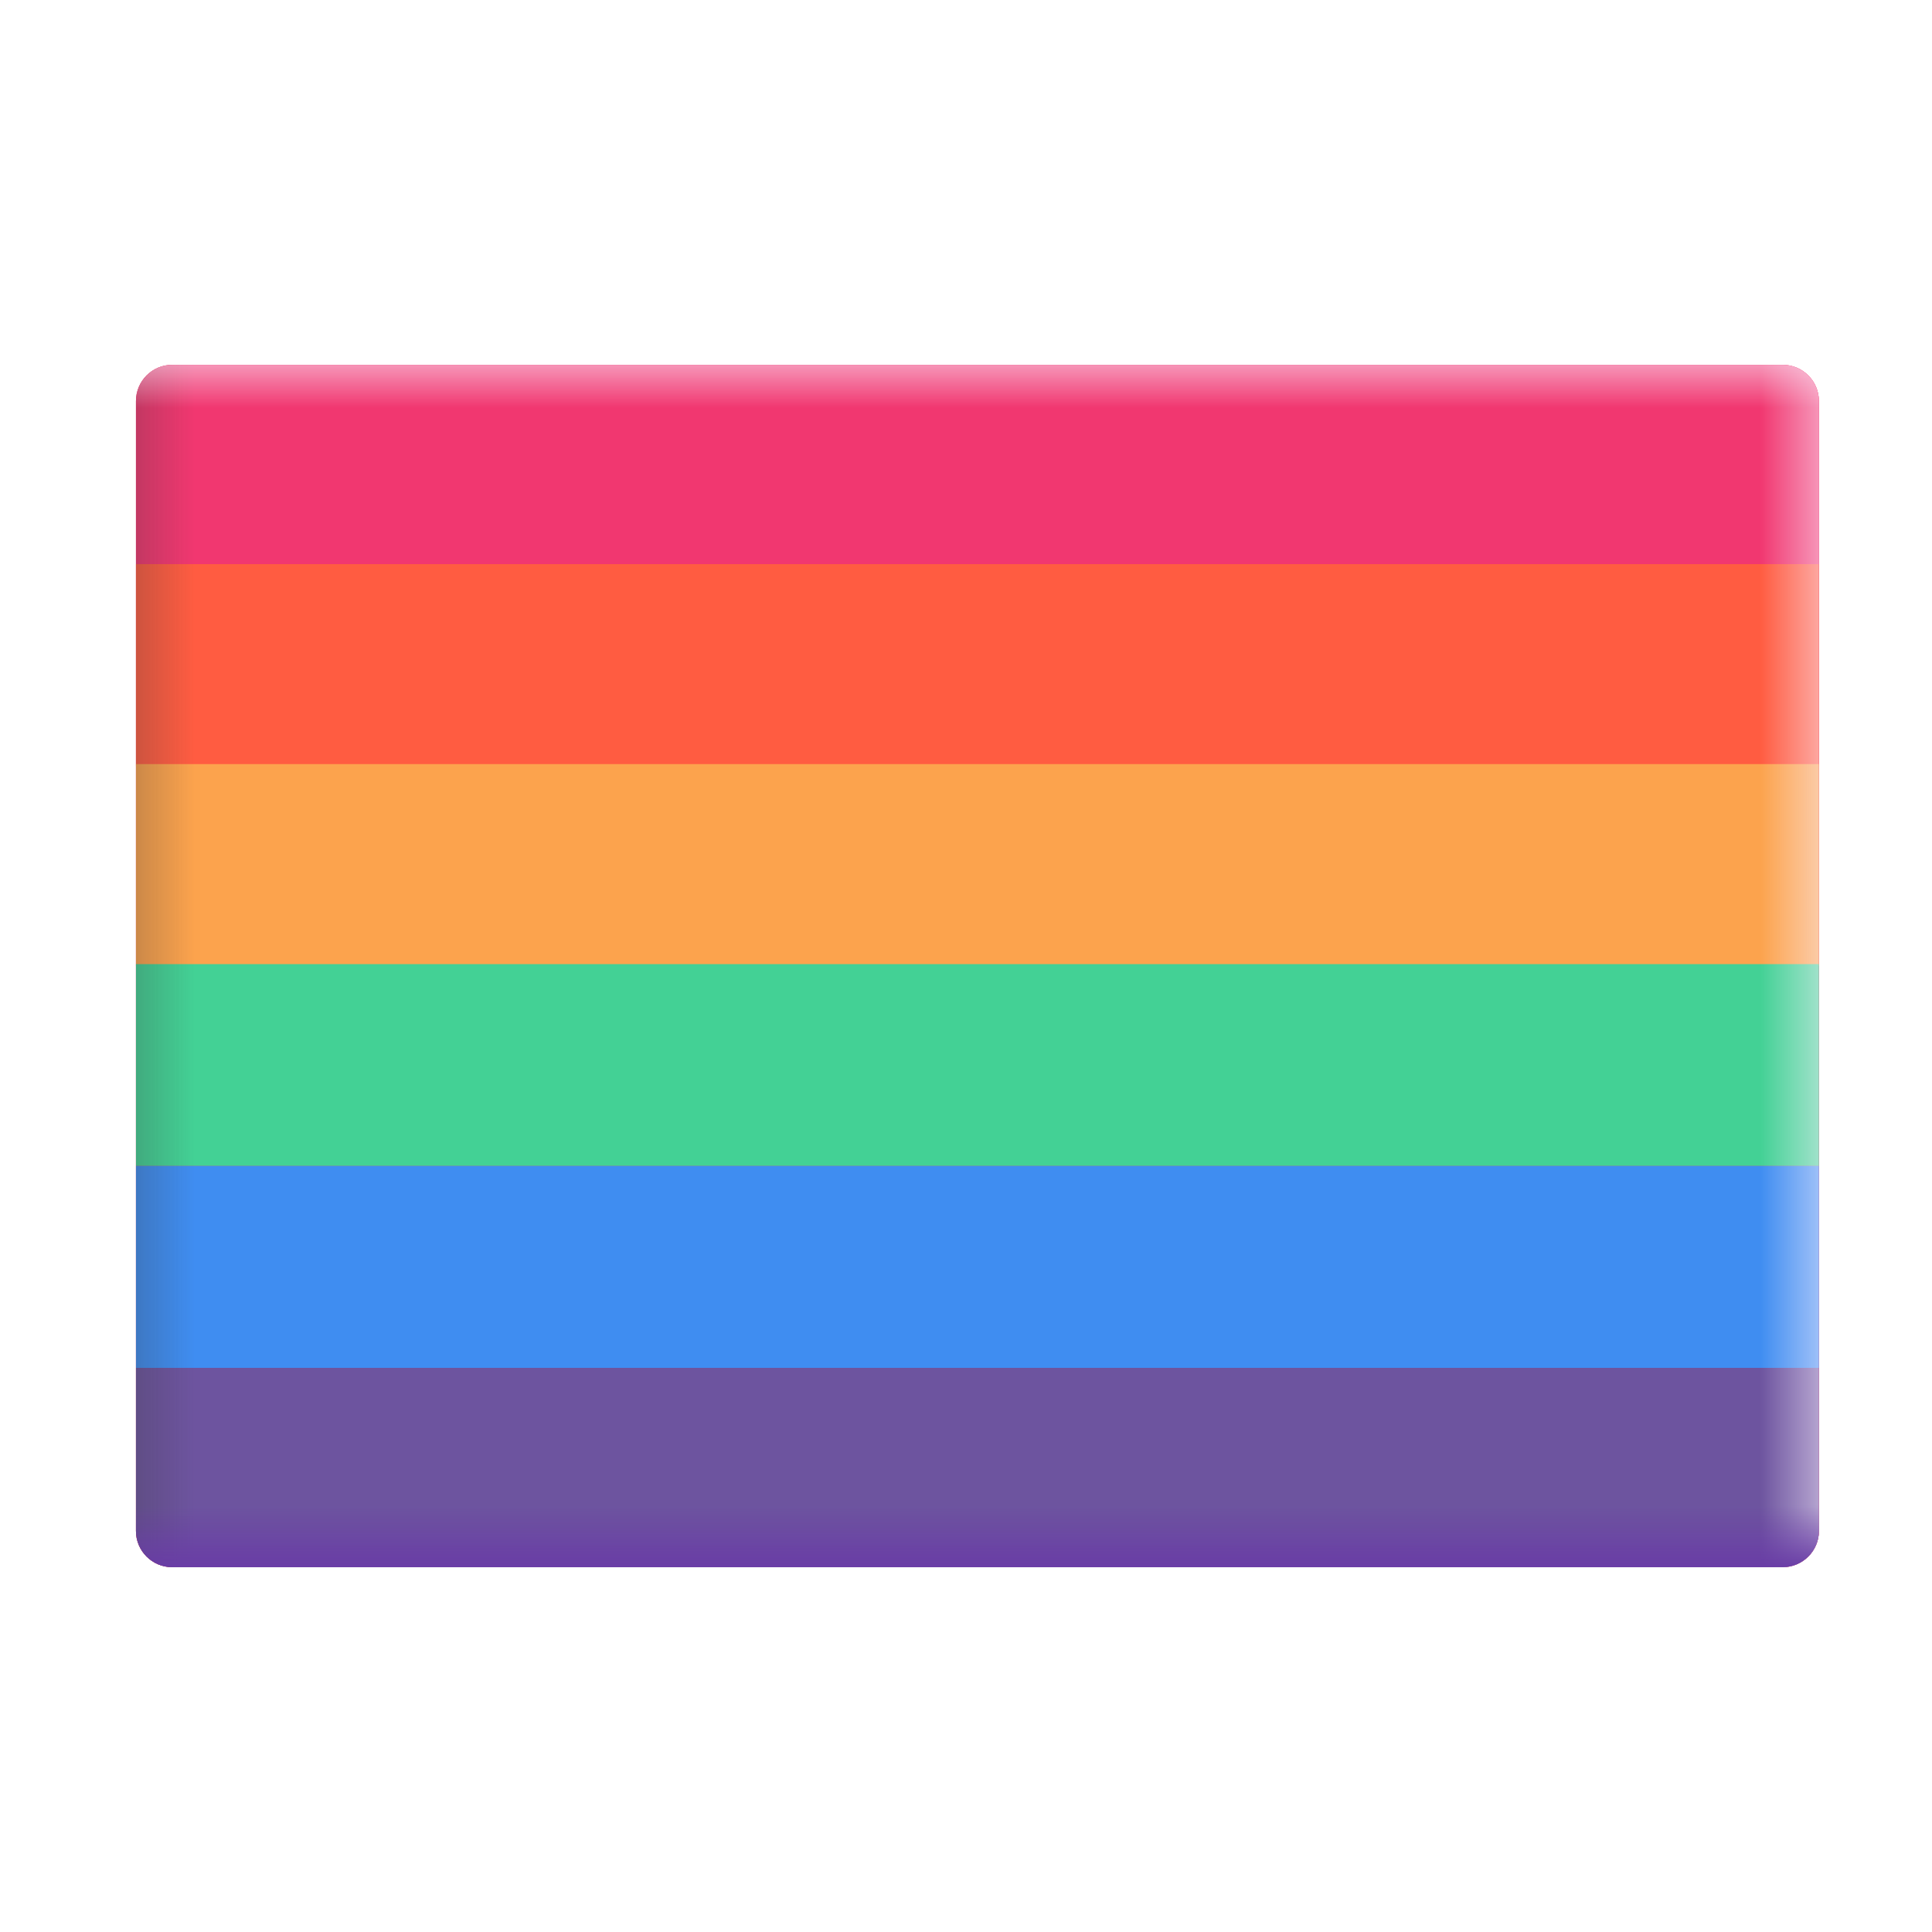
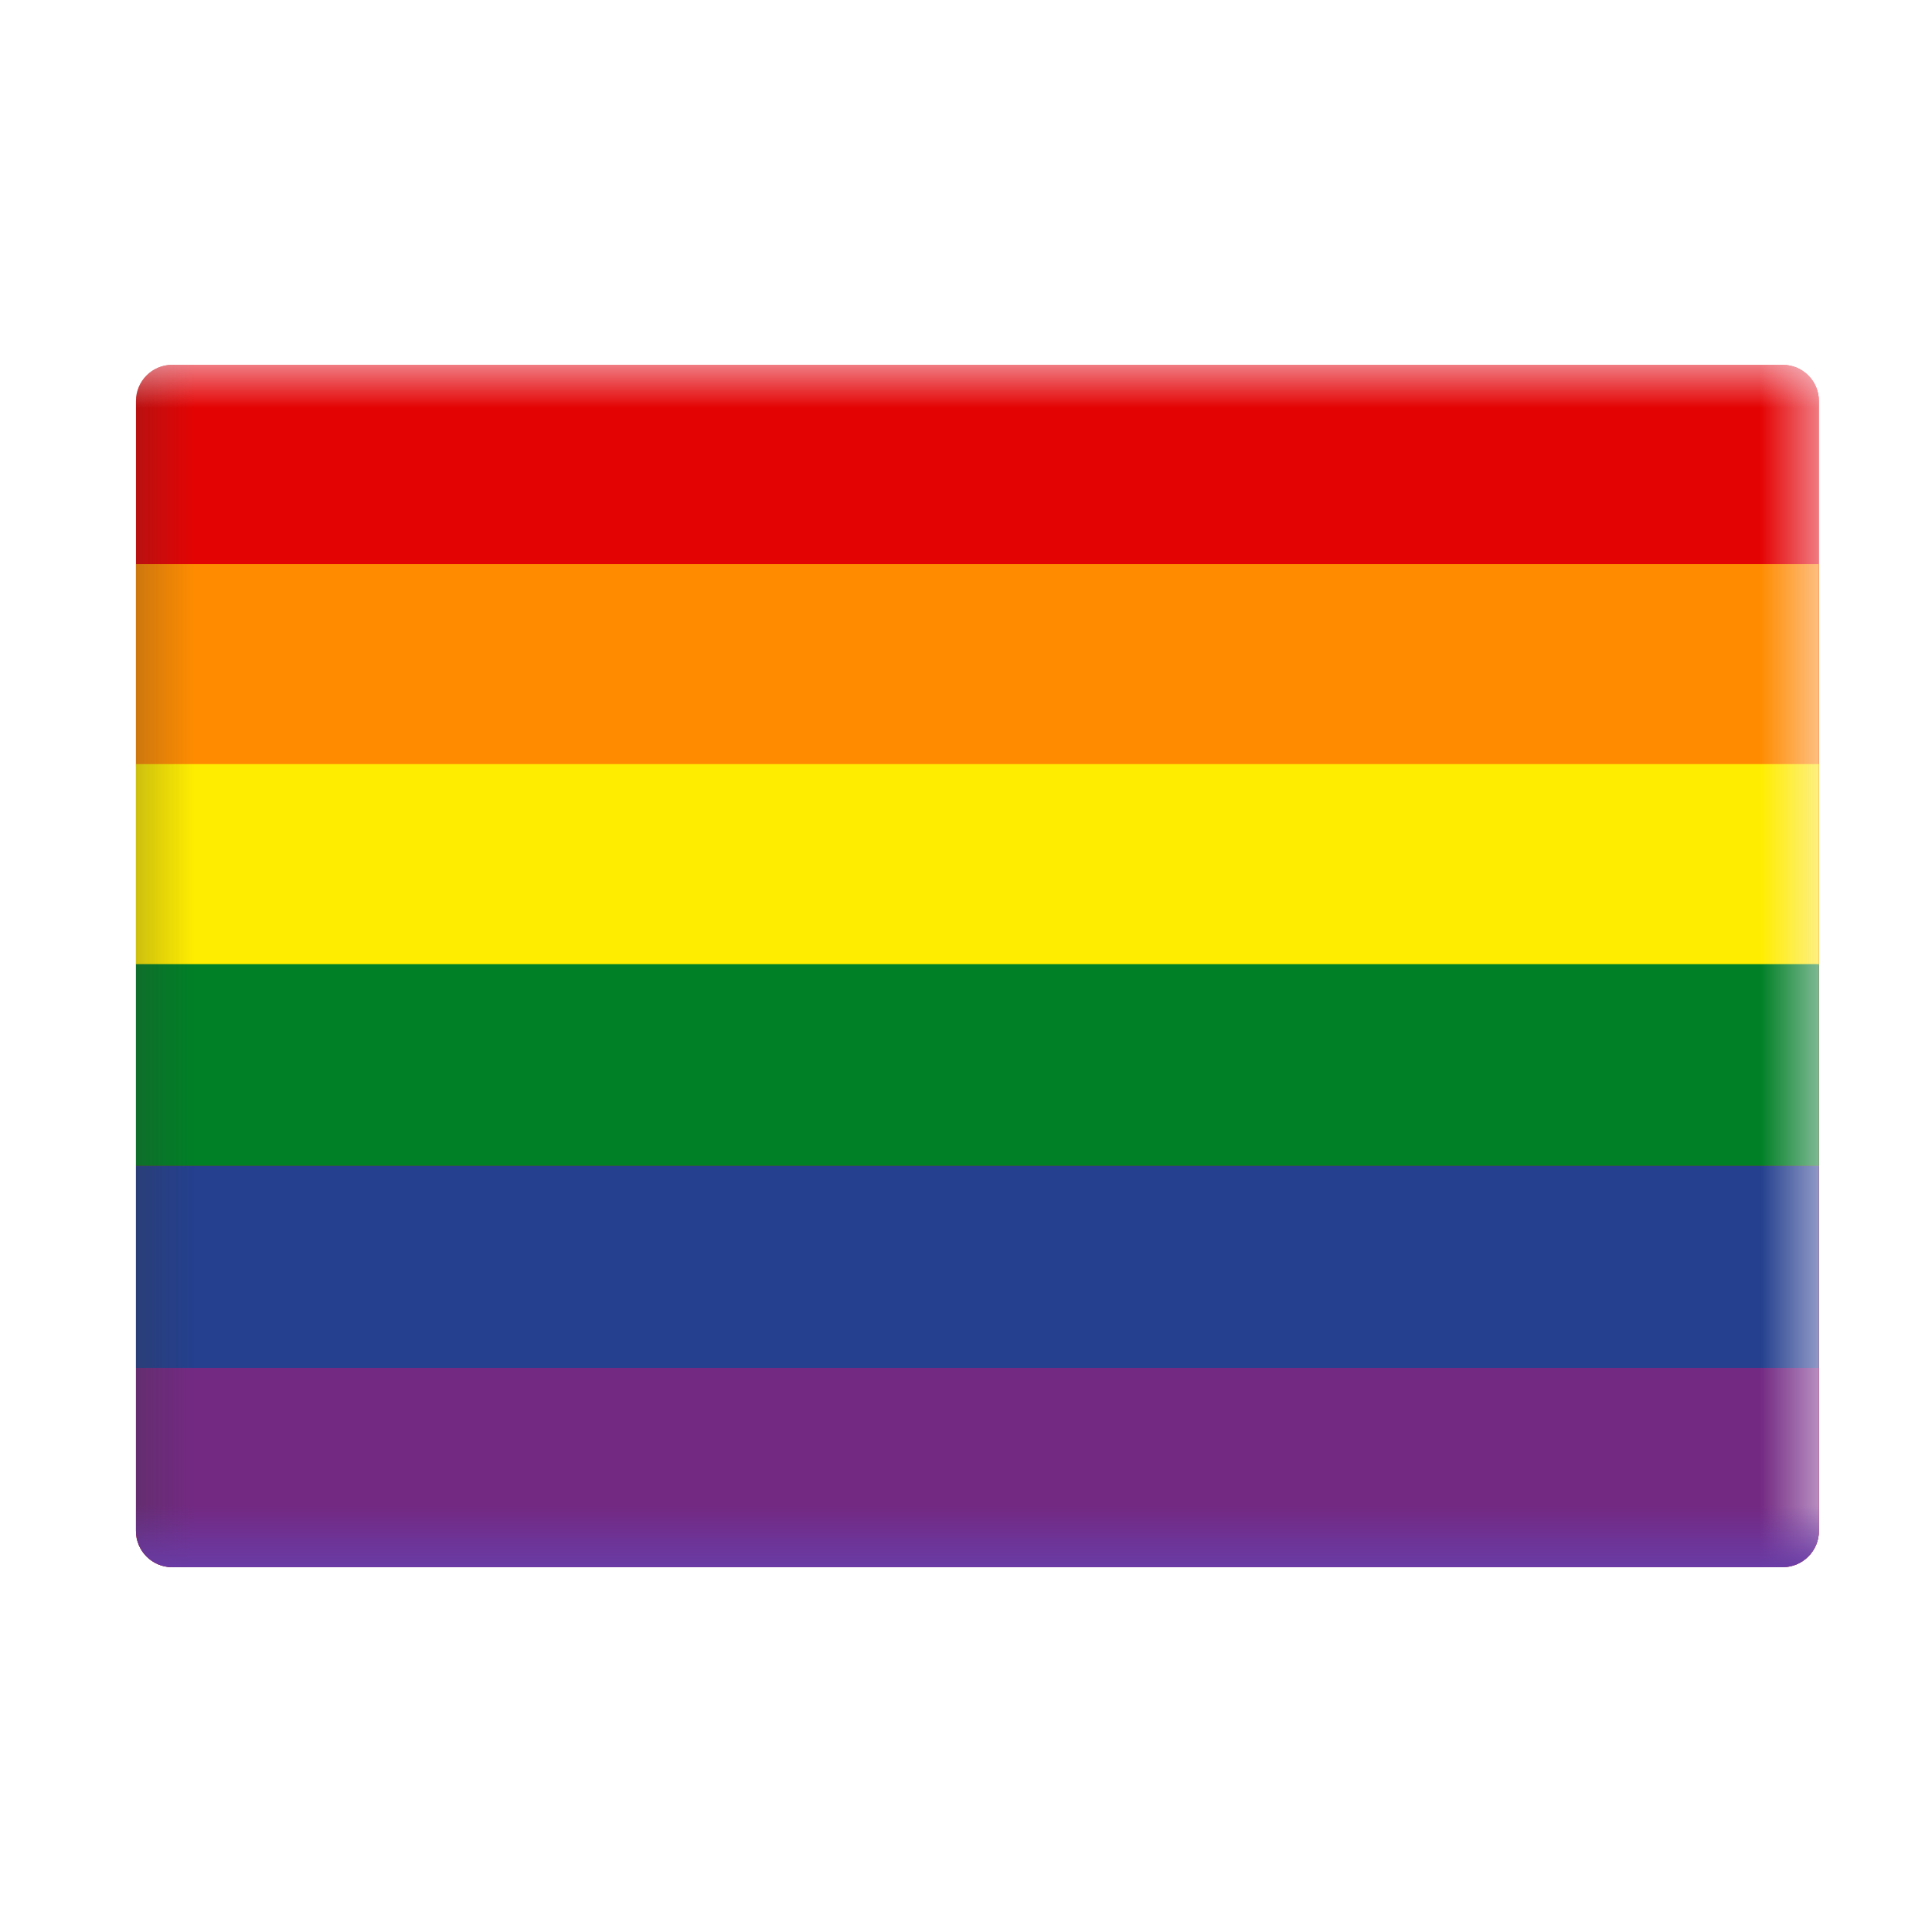
<svg xmlns="http://www.w3.org/2000/svg" width="32" height="32" viewBox="0 0 32 32" fill="none">
-   <rect x="2.252" y="6.043" width="27.875" height="19.914" rx="0.6" fill="#F13770" />
-   <rect x="2.252" y="6.043" width="27.875" height="19.914" rx="0.6" fill="#F13770" />
-   <path d="M2.252 12.688V9.344H30.127V12.688H2.252Z" fill="#FF5C41" />
-   <path d="M2.252 16V12.656H30.127V16H2.252Z" fill="#FCA34D" />
-   <path d="M2.252 19.312V15.969H30.127V19.312H2.252Z" fill="#43D195" />
-   <path d="M2.252 22.656V19.312H30.127V22.656H2.252Z" fill="#3F8DF1" />
-   <path d="M2.252 22.656V25.357C2.252 25.688 2.521 25.957 2.852 25.957H29.527C29.859 25.957 30.127 25.688 30.127 25.357V22.656H2.252Z" fill="#6D549F" />
+   <rect x="2.252" y="6.043" width="27.875" height="19.914" rx="0.6" fill="#E40303" />
+   <path d="M2.252 12.688V9.344H30.127V12.688H2.252Z" fill="#FF8C00" />
+   <path d="M2.252 16V12.656H30.127V16H2.252Z" fill="#FFED00" />
+   <path d="M2.252 19.312V15.969H30.127V19.312H2.252Z" fill="#008026" />
+   <path d="M2.252 22.656V19.312H30.127V22.656H2.252Z" fill="#24408E" />
+   <path d="M2.252 22.656V25.357C2.252 25.688 2.521 25.957 2.852 25.957H29.527C29.859 25.957 30.127 25.688 30.127 25.357V22.656H2.252Z" fill="#732982" />
  <rect x="2.252" y="6.043" width="27.875" height="19.914" rx="0.6" fill="url(#paint0_linear_4_7858)" fill-opacity="0.25" />
  <rect x="2.252" y="6.043" width="27.875" height="19.914" rx="0.6" fill="url(#paint1_linear_4_7858)" fill-opacity="0.5" />
  <rect x="2.252" y="6.043" width="27.875" height="19.914" rx="0.6" fill="url(#paint2_linear_4_7858)" fill-opacity="0.5" />
  <rect x="2.252" y="6.043" width="27.875" height="19.914" rx="0.6" fill="url(#paint3_linear_4_7858)" />
  <defs>
    <linearGradient id="paint0_linear_4_7858" x1="2.252" y1="17.812" x2="3.221" y2="17.812" gradientUnits="userSpaceOnUse">
      <stop stop-color="#3A3A3A" />
      <stop offset="1" stop-color="#3A3A3A" stop-opacity="0" />
    </linearGradient>
    <linearGradient id="paint1_linear_4_7858" x1="30.127" y1="19.332" x2="29.159" y2="19.332" gradientUnits="userSpaceOnUse">
      <stop stop-color="#FBF2FF" />
      <stop offset="1" stop-color="#FBF2FF" stop-opacity="0" />
    </linearGradient>
    <linearGradient id="paint2_linear_4_7858" x1="25.065" y1="6.043" x2="25.065" y2="6.754" gradientUnits="userSpaceOnUse">
      <stop stop-color="#FBF2FF" />
      <stop offset="1" stop-color="#FBF2FF" stop-opacity="0" />
    </linearGradient>
    <linearGradient id="paint3_linear_4_7858" x1="8.752" y1="26.004" x2="8.752" y2="24.938" gradientUnits="userSpaceOnUse">
      <stop offset="0.015" stop-color="#693CA6" />
      <stop offset="1" stop-color="#693CA6" stop-opacity="0" />
    </linearGradient>
  </defs>
</svg>
